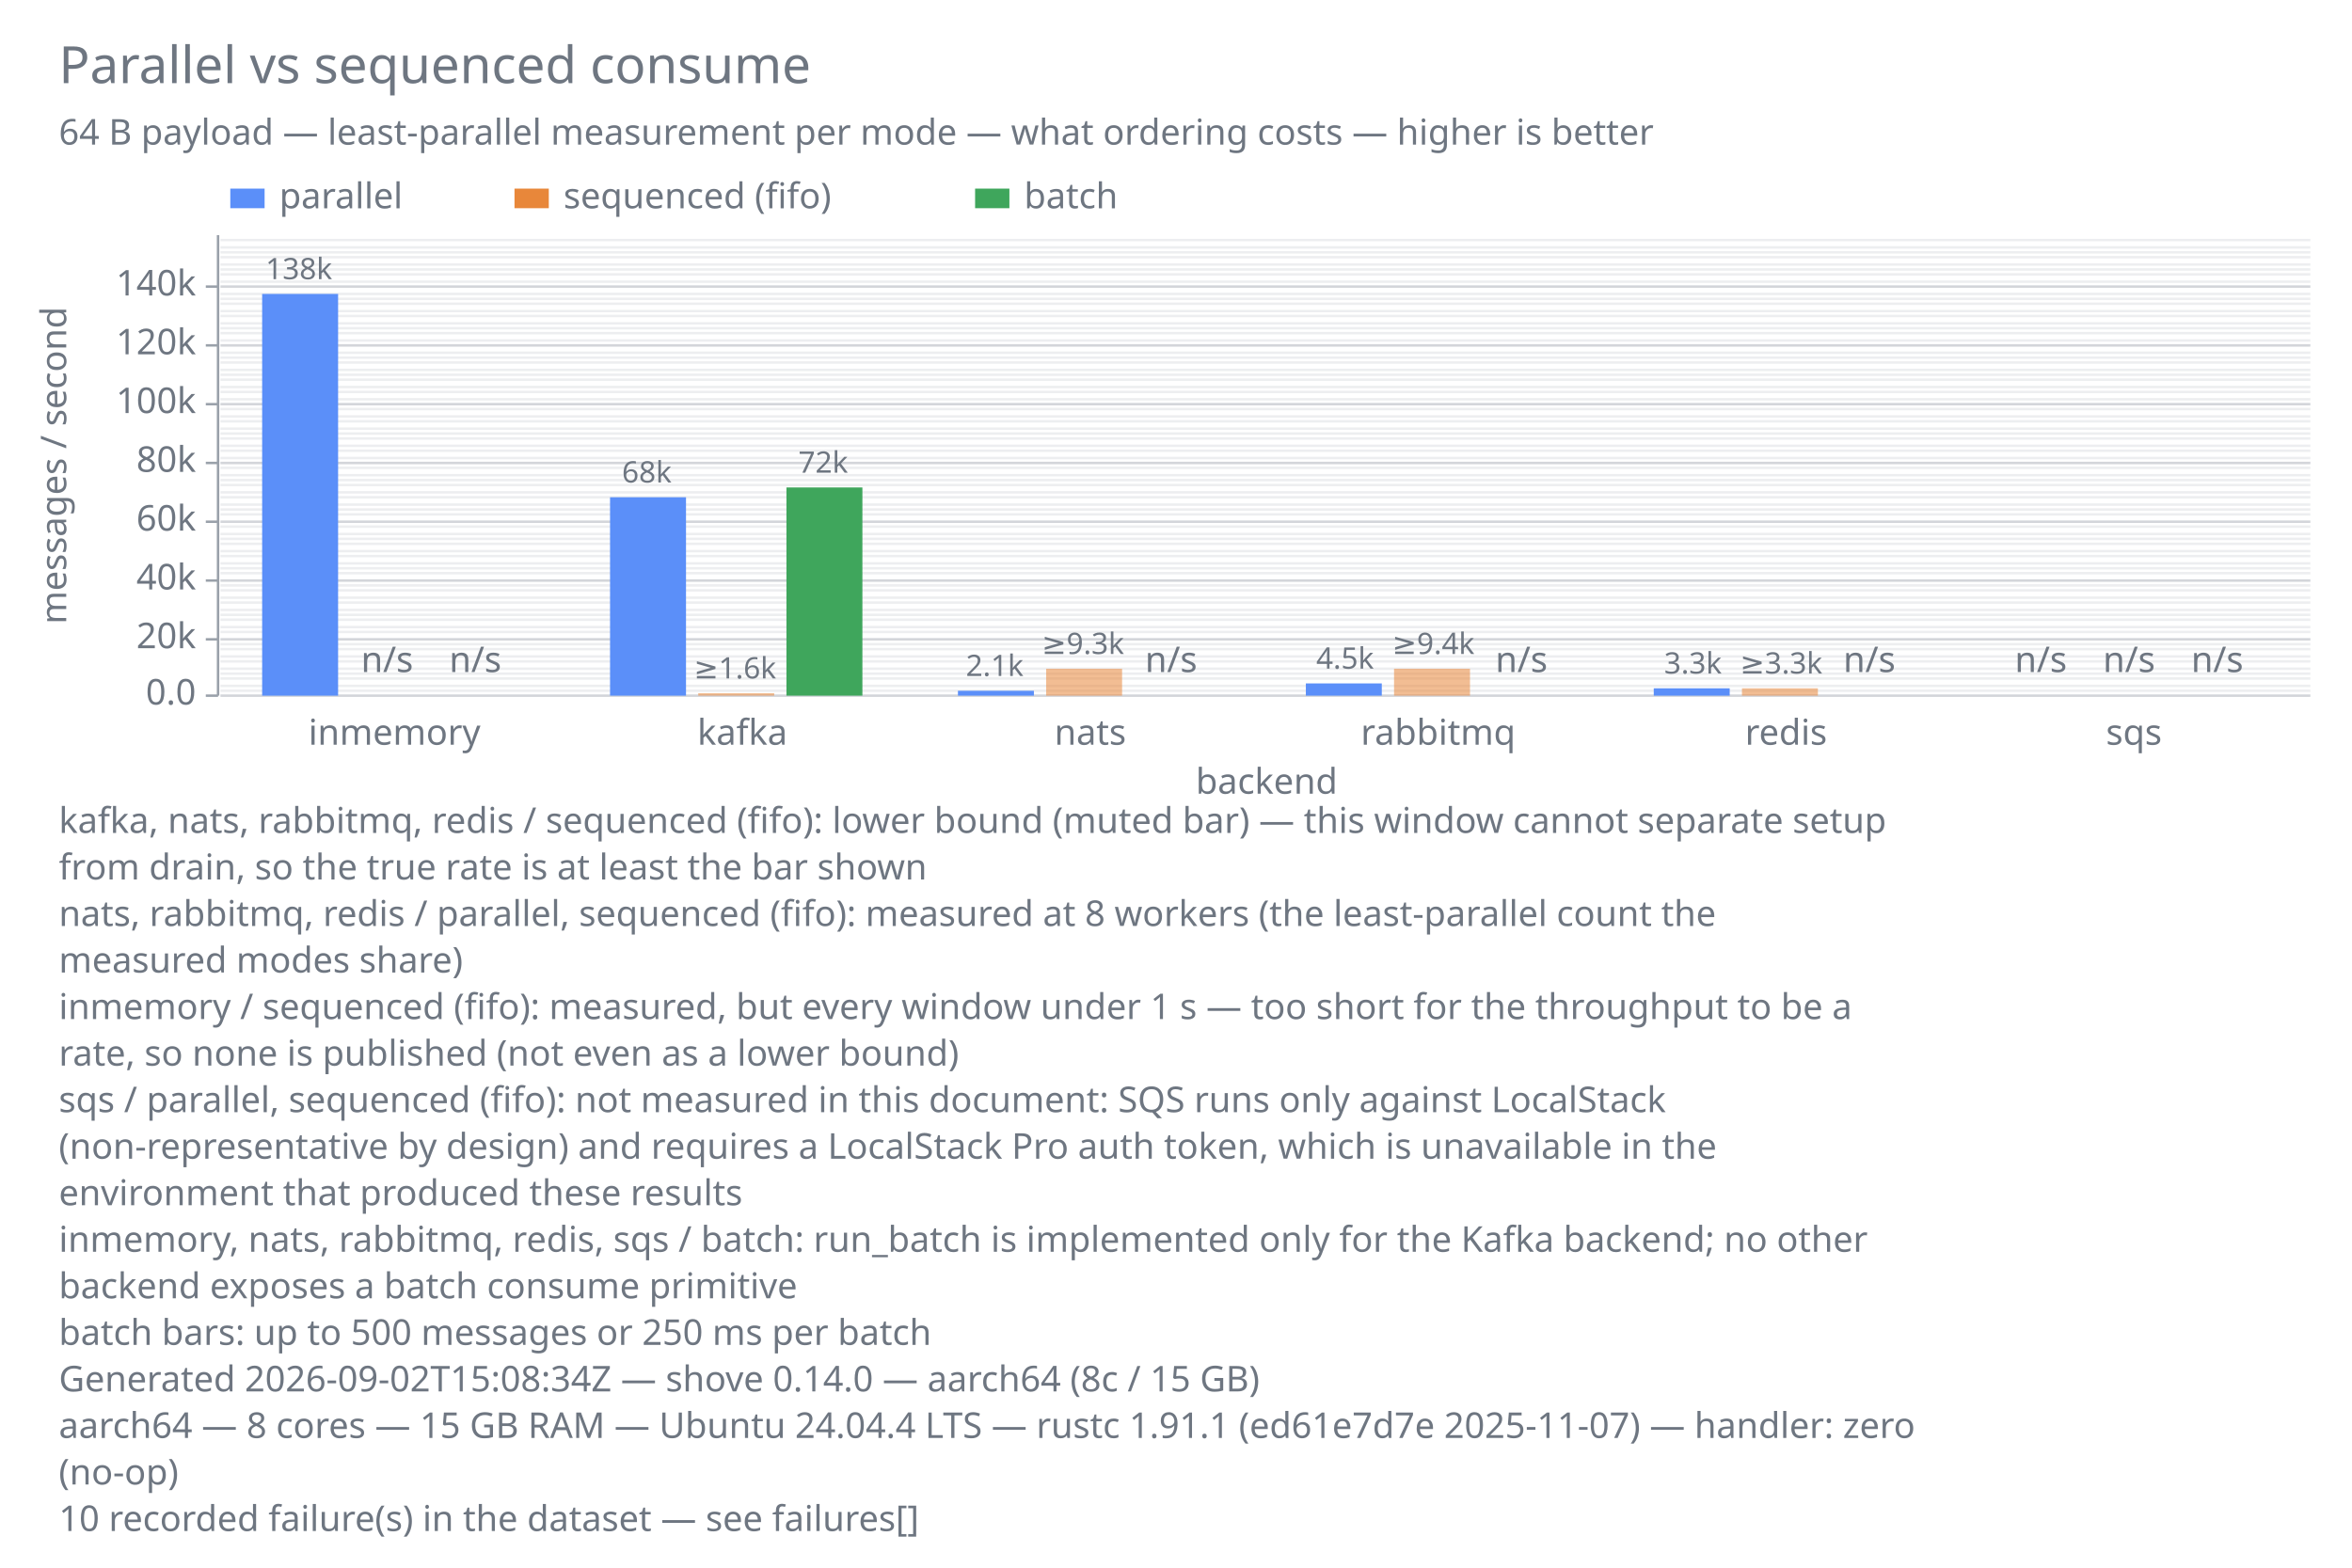
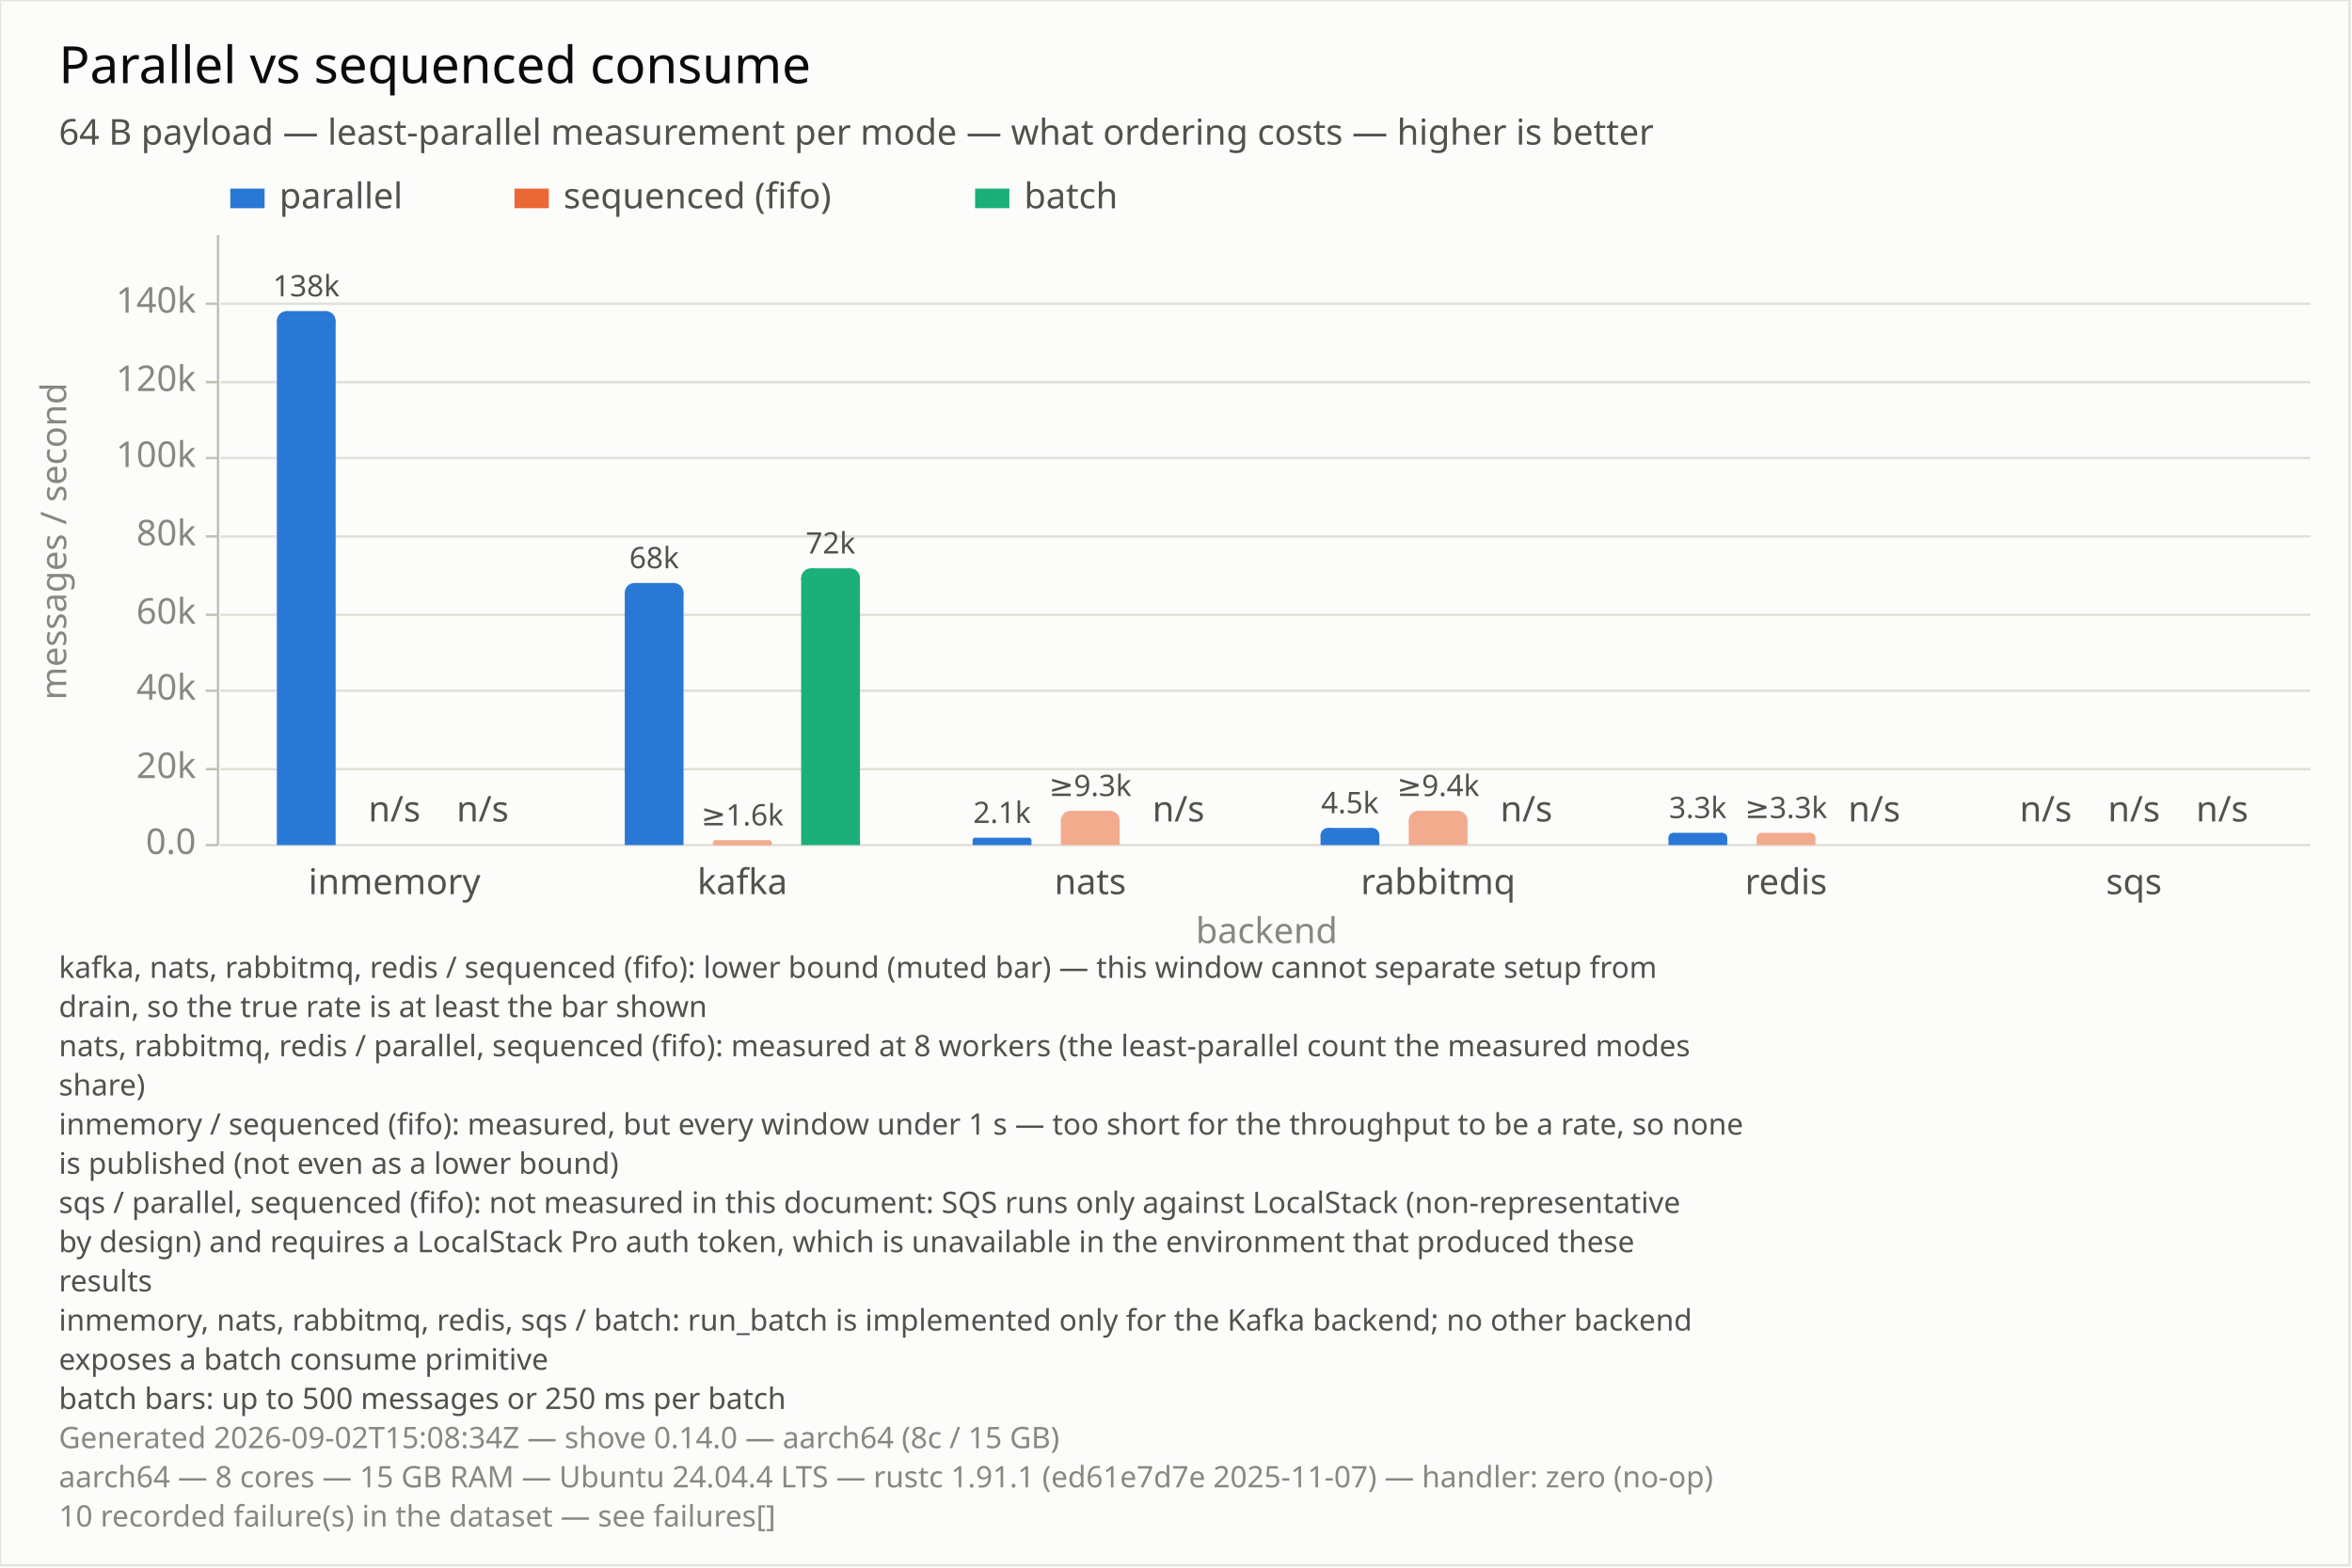
<svg xmlns="http://www.w3.org/2000/svg" width="960" height="640" viewBox="0 0 960 640">
-   <text x="24" y="18" dy="0.76em" text-anchor="start" font-family="sans-serif" font-size="20.968" opacity="1" fill="#6E7681">
+   <rect x="0" y="0" width="960" height="640" opacity="1" fill="#FCFCFB" stroke="none" />
+   <rect x="0" y="0" width="959" height="639" opacity="0.1" fill="none" stroke="#0B0B0B" />
+   <text x="24" y="18" dy="0.76em" text-anchor="start" font-family="sans-serif" font-size="20.968" opacity="1" fill="#0B0B0B">
Parallel vs sequenced consume
</text>
-   <text x="24" y="48" dy="0.76em" text-anchor="start" font-family="sans-serif" font-size="14.516" opacity="1" fill="#6E7681">
+   <text x="24" y="48" dy="0.76em" text-anchor="start" font-family="sans-serif" font-size="14.516" opacity="1" fill="#52514E">
64 B payload — least-parallel measurement per mode — what ordering costs — higher is better
</text>
-   <text x="24" y="329" dy="0.76em" text-anchor="start" font-family="sans-serif" font-size="14.516" opacity="1" fill="#6E7681">
- kafka, nats, rabbitmq, redis / sequenced (fifo): lower bound (muted bar) — this window cannot separate setup
- </text>
-   <text x="24" y="348" dy="0.76em" text-anchor="start" font-family="sans-serif" font-size="14.516" opacity="1" fill="#6E7681">
- from drain, so the true rate is at least the bar shown
- </text>
-   <text x="24" y="367" dy="0.76em" text-anchor="start" font-family="sans-serif" font-size="14.516" opacity="1" fill="#6E7681">
- nats, rabbitmq, redis / parallel, sequenced (fifo): measured at 8 workers (the least-parallel count the
- </text>
-   <text x="24" y="386" dy="0.76em" text-anchor="start" font-family="sans-serif" font-size="14.516" opacity="1" fill="#6E7681">
- measured modes share)
- </text>
-   <text x="24" y="405" dy="0.76em" text-anchor="start" font-family="sans-serif" font-size="14.516" opacity="1" fill="#6E7681">
- inmemory / sequenced (fifo): measured, but every window under 1 s — too short for the throughput to be a
- </text>
-   <text x="24" y="424" dy="0.76em" text-anchor="start" font-family="sans-serif" font-size="14.516" opacity="1" fill="#6E7681">
- rate, so none is published (not even as a lower bound)
- </text>
-   <text x="24" y="443" dy="0.76em" text-anchor="start" font-family="sans-serif" font-size="14.516" opacity="1" fill="#6E7681">
- sqs / parallel, sequenced (fifo): not measured in this document: SQS runs only against LocalStack
- </text>
-   <text x="24" y="462" dy="0.76em" text-anchor="start" font-family="sans-serif" font-size="14.516" opacity="1" fill="#6E7681">
- (non-representative by design) and requires a LocalStack Pro auth token, which is unavailable in the
- </text>
-   <text x="24" y="481" dy="0.76em" text-anchor="start" font-family="sans-serif" font-size="14.516" opacity="1" fill="#6E7681">
- environment that produced these results
- </text>
-   <text x="24" y="500" dy="0.76em" text-anchor="start" font-family="sans-serif" font-size="14.516" opacity="1" fill="#6E7681">
- inmemory, nats, rabbitmq, redis, sqs / batch: run_batch is implemented only for the Kafka backend; no other
- </text>
-   <text x="24" y="519" dy="0.76em" text-anchor="start" font-family="sans-serif" font-size="14.516" opacity="1" fill="#6E7681">
- backend exposes a batch consume primitive
- </text>
-   <text x="24" y="538" dy="0.76em" text-anchor="start" font-family="sans-serif" font-size="14.516" opacity="1" fill="#6E7681">
+   <text x="24" y="390" dy="0.76em" text-anchor="start" font-family="sans-serif" font-size="12.097" opacity="1" fill="#52514E">
+ kafka, nats, rabbitmq, redis / sequenced (fifo): lower bound (muted bar) — this window cannot separate setup from
+ </text>
+   <text x="24" y="406" dy="0.76em" text-anchor="start" font-family="sans-serif" font-size="12.097" opacity="1" fill="#52514E">
+ drain, so the true rate is at least the bar shown
+ </text>
+   <text x="24" y="422" dy="0.76em" text-anchor="start" font-family="sans-serif" font-size="12.097" opacity="1" fill="#52514E">
+ nats, rabbitmq, redis / parallel, sequenced (fifo): measured at 8 workers (the least-parallel count the measured modes
+ </text>
+   <text x="24" y="438" dy="0.76em" text-anchor="start" font-family="sans-serif" font-size="12.097" opacity="1" fill="#52514E">
+ share)
+ </text>
+   <text x="24" y="454" dy="0.76em" text-anchor="start" font-family="sans-serif" font-size="12.097" opacity="1" fill="#52514E">
+ inmemory / sequenced (fifo): measured, but every window under 1 s — too short for the throughput to be a rate, so none
+ </text>
+   <text x="24" y="470" dy="0.76em" text-anchor="start" font-family="sans-serif" font-size="12.097" opacity="1" fill="#52514E">
+ is published (not even as a lower bound)
+ </text>
+   <text x="24" y="486" dy="0.76em" text-anchor="start" font-family="sans-serif" font-size="12.097" opacity="1" fill="#52514E">
+ sqs / parallel, sequenced (fifo): not measured in this document: SQS runs only against LocalStack (non-representative
+ </text>
+   <text x="24" y="502" dy="0.76em" text-anchor="start" font-family="sans-serif" font-size="12.097" opacity="1" fill="#52514E">
+ by design) and requires a LocalStack Pro auth token, which is unavailable in the environment that produced these
+ </text>
+   <text x="24" y="518" dy="0.76em" text-anchor="start" font-family="sans-serif" font-size="12.097" opacity="1" fill="#52514E">
+ results
+ </text>
+   <text x="24" y="534" dy="0.76em" text-anchor="start" font-family="sans-serif" font-size="12.097" opacity="1" fill="#52514E">
+ inmemory, nats, rabbitmq, redis, sqs / batch: run_batch is implemented only for the Kafka backend; no other backend
+ </text>
+   <text x="24" y="550" dy="0.76em" text-anchor="start" font-family="sans-serif" font-size="12.097" opacity="1" fill="#52514E">
+ exposes a batch consume primitive
+ </text>
+   <text x="24" y="566" dy="0.76em" text-anchor="start" font-family="sans-serif" font-size="12.097" opacity="1" fill="#52514E">
batch bars: up to 500 messages or 250 ms per batch
</text>
-   <text x="24" y="557" dy="0.76em" text-anchor="start" font-family="sans-serif" font-size="14.516" opacity="1" fill="#6E7681">
+   <text x="24" y="582" dy="0.76em" text-anchor="start" font-family="sans-serif" font-size="12.097" opacity="1" fill="#898781">
Generated 2026-09-02T15:08:34Z — shove 0.14.0 — aarch64 (8c / 15 GB)
</text>
-   <text x="24" y="576" dy="0.76em" text-anchor="start" font-family="sans-serif" font-size="14.516" opacity="1" fill="#6E7681">
- aarch64 — 8 cores — 15 GB RAM — Ubuntu 24.04.4 LTS — rustc 1.91.1 (ed61e7d7e 2025-11-07) — handler: zero
- </text>
-   <text x="24" y="595" dy="0.76em" text-anchor="start" font-family="sans-serif" font-size="14.516" opacity="1" fill="#6E7681">
- (no-op)
- </text>
-   <text x="24" y="614" dy="0.76em" text-anchor="start" font-family="sans-serif" font-size="14.516" opacity="1" fill="#6E7681">
+   <text x="24" y="598" dy="0.76em" text-anchor="start" font-family="sans-serif" font-size="12.097" opacity="1" fill="#898781">
+ aarch64 — 8 cores — 15 GB RAM — Ubuntu 24.04.4 LTS — rustc 1.91.1 (ed61e7d7e 2025-11-07) — handler: zero (no-op)
+ </text>
+   <text x="24" y="614" dy="0.76em" text-anchor="start" font-family="sans-serif" font-size="12.097" opacity="1" fill="#898781">
10 recorded failure(s) in the dataset — see failures[]
</text>
-   <line opacity="0.18" stroke="#9AA1AA" stroke-width="1" x1="90" y1="284" x2="943" y2="284" />
-   <line opacity="0.18" stroke="#9AA1AA" stroke-width="1" x1="90" y1="282" x2="943" y2="282" />
-   <line opacity="0.18" stroke="#9AA1AA" stroke-width="1" x1="90" y1="280" x2="943" y2="280" />
-   <line opacity="0.18" stroke="#9AA1AA" stroke-width="1" x1="90" y1="277" x2="943" y2="277" />
-   <line opacity="0.18" stroke="#9AA1AA" stroke-width="1" x1="90" y1="275" x2="943" y2="275" />
-   <line opacity="0.18" stroke="#9AA1AA" stroke-width="1" x1="90" y1="273" x2="943" y2="273" />
-   <line opacity="0.18" stroke="#9AA1AA" stroke-width="1" x1="90" y1="270" x2="943" y2="270" />
-   <line opacity="0.18" stroke="#9AA1AA" stroke-width="1" x1="90" y1="268" x2="943" y2="268" />
-   <line opacity="0.18" stroke="#9AA1AA" stroke-width="1" x1="90" y1="265" x2="943" y2="265" />
-   <line opacity="0.18" stroke="#9AA1AA" stroke-width="1" x1="90" y1="263" x2="943" y2="263" />
-   <line opacity="0.18" stroke="#9AA1AA" stroke-width="1" x1="90" y1="261" x2="943" y2="261" />
-   <line opacity="0.18" stroke="#9AA1AA" stroke-width="1" x1="90" y1="258" x2="943" y2="258" />
-   <line opacity="0.18" stroke="#9AA1AA" stroke-width="1" x1="90" y1="256" x2="943" y2="256" />
-   <line opacity="0.18" stroke="#9AA1AA" stroke-width="1" x1="90" y1="253" x2="943" y2="253" />
-   <line opacity="0.18" stroke="#9AA1AA" stroke-width="1" x1="90" y1="251" x2="943" y2="251" />
-   <line opacity="0.18" stroke="#9AA1AA" stroke-width="1" x1="90" y1="249" x2="943" y2="249" />
-   <line opacity="0.18" stroke="#9AA1AA" stroke-width="1" x1="90" y1="246" x2="943" y2="246" />
-   <line opacity="0.18" stroke="#9AA1AA" stroke-width="1" x1="90" y1="244" x2="943" y2="244" />
-   <line opacity="0.18" stroke="#9AA1AA" stroke-width="1" x1="90" y1="241" x2="943" y2="241" />
-   <line opacity="0.18" stroke="#9AA1AA" stroke-width="1" x1="90" y1="239" x2="943" y2="239" />
-   <line opacity="0.18" stroke="#9AA1AA" stroke-width="1" x1="90" y1="237" x2="943" y2="237" />
-   <line opacity="0.18" stroke="#9AA1AA" stroke-width="1" x1="90" y1="234" x2="943" y2="234" />
-   <line opacity="0.18" stroke="#9AA1AA" stroke-width="1" x1="90" y1="232" x2="943" y2="232" />
-   <line opacity="0.18" stroke="#9AA1AA" stroke-width="1" x1="90" y1="230" x2="943" y2="230" />
-   <line opacity="0.18" stroke="#9AA1AA" stroke-width="1" x1="90" y1="227" x2="943" y2="227" />
-   <line opacity="0.18" stroke="#9AA1AA" stroke-width="1" x1="90" y1="225" x2="943" y2="225" />
-   <line opacity="0.18" stroke="#9AA1AA" stroke-width="1" x1="90" y1="222" x2="943" y2="222" />
-   <line opacity="0.18" stroke="#9AA1AA" stroke-width="1" x1="90" y1="220" x2="943" y2="220" />
-   <line opacity="0.18" stroke="#9AA1AA" stroke-width="1" x1="90" y1="218" x2="943" y2="218" />
-   <line opacity="0.18" stroke="#9AA1AA" stroke-width="1" x1="90" y1="215" x2="943" y2="215" />
-   <line opacity="0.18" stroke="#9AA1AA" stroke-width="1" x1="90" y1="213" x2="943" y2="213" />
-   <line opacity="0.18" stroke="#9AA1AA" stroke-width="1" x1="90" y1="210" x2="943" y2="210" />
-   <line opacity="0.18" stroke="#9AA1AA" stroke-width="1" x1="90" y1="208" x2="943" y2="208" />
-   <line opacity="0.18" stroke="#9AA1AA" stroke-width="1" x1="90" y1="206" x2="943" y2="206" />
-   <line opacity="0.18" stroke="#9AA1AA" stroke-width="1" x1="90" y1="203" x2="943" y2="203" />
-   <line opacity="0.18" stroke="#9AA1AA" stroke-width="1" x1="90" y1="201" x2="943" y2="201" />
-   <line opacity="0.18" stroke="#9AA1AA" stroke-width="1" x1="90" y1="198" x2="943" y2="198" />
-   <line opacity="0.18" stroke="#9AA1AA" stroke-width="1" x1="90" y1="196" x2="943" y2="196" />
-   <line opacity="0.18" stroke="#9AA1AA" stroke-width="1" x1="90" y1="194" x2="943" y2="194" />
-   <line opacity="0.18" stroke="#9AA1AA" stroke-width="1" x1="90" y1="191" x2="943" y2="191" />
-   <line opacity="0.18" stroke="#9AA1AA" stroke-width="1" x1="90" y1="189" x2="943" y2="189" />
-   <line opacity="0.18" stroke="#9AA1AA" stroke-width="1" x1="90" y1="187" x2="943" y2="187" />
-   <line opacity="0.18" stroke="#9AA1AA" stroke-width="1" x1="90" y1="184" x2="943" y2="184" />
-   <line opacity="0.18" stroke="#9AA1AA" stroke-width="1" x1="90" y1="182" x2="943" y2="182" />
-   <line opacity="0.18" stroke="#9AA1AA" stroke-width="1" x1="90" y1="179" x2="943" y2="179" />
-   <line opacity="0.18" stroke="#9AA1AA" stroke-width="1" x1="90" y1="177" x2="943" y2="177" />
-   <line opacity="0.18" stroke="#9AA1AA" stroke-width="1" x1="90" y1="175" x2="943" y2="175" />
-   <line opacity="0.18" stroke="#9AA1AA" stroke-width="1" x1="90" y1="172" x2="943" y2="172" />
-   <line opacity="0.18" stroke="#9AA1AA" stroke-width="1" x1="90" y1="170" x2="943" y2="170" />
-   <line opacity="0.18" stroke="#9AA1AA" stroke-width="1" x1="90" y1="167" x2="943" y2="167" />
-   <line opacity="0.18" stroke="#9AA1AA" stroke-width="1" x1="90" y1="165" x2="943" y2="165" />
-   <line opacity="0.18" stroke="#9AA1AA" stroke-width="1" x1="90" y1="163" x2="943" y2="163" />
-   <line opacity="0.18" stroke="#9AA1AA" stroke-width="1" x1="90" y1="160" x2="943" y2="160" />
-   <line opacity="0.18" stroke="#9AA1AA" stroke-width="1" x1="90" y1="158" x2="943" y2="158" />
-   <line opacity="0.18" stroke="#9AA1AA" stroke-width="1" x1="90" y1="155" x2="943" y2="155" />
-   <line opacity="0.18" stroke="#9AA1AA" stroke-width="1" x1="90" y1="153" x2="943" y2="153" />
-   <line opacity="0.18" stroke="#9AA1AA" stroke-width="1" x1="90" y1="151" x2="943" y2="151" />
-   <line opacity="0.18" stroke="#9AA1AA" stroke-width="1" x1="90" y1="148" x2="943" y2="148" />
-   <line opacity="0.18" stroke="#9AA1AA" stroke-width="1" x1="90" y1="146" x2="943" y2="146" />
-   <line opacity="0.18" stroke="#9AA1AA" stroke-width="1" x1="90" y1="144" x2="943" y2="144" />
-   <line opacity="0.18" stroke="#9AA1AA" stroke-width="1" x1="90" y1="141" x2="943" y2="141" />
-   <line opacity="0.18" stroke="#9AA1AA" stroke-width="1" x1="90" y1="139" x2="943" y2="139" />
-   <line opacity="0.18" stroke="#9AA1AA" stroke-width="1" x1="90" y1="136" x2="943" y2="136" />
-   <line opacity="0.18" stroke="#9AA1AA" stroke-width="1" x1="90" y1="134" x2="943" y2="134" />
-   <line opacity="0.18" stroke="#9AA1AA" stroke-width="1" x1="90" y1="132" x2="943" y2="132" />
-   <line opacity="0.18" stroke="#9AA1AA" stroke-width="1" x1="90" y1="129" x2="943" y2="129" />
-   <line opacity="0.18" stroke="#9AA1AA" stroke-width="1" x1="90" y1="127" x2="943" y2="127" />
-   <line opacity="0.18" stroke="#9AA1AA" stroke-width="1" x1="90" y1="124" x2="943" y2="124" />
-   <line opacity="0.18" stroke="#9AA1AA" stroke-width="1" x1="90" y1="122" x2="943" y2="122" />
-   <line opacity="0.18" stroke="#9AA1AA" stroke-width="1" x1="90" y1="120" x2="943" y2="120" />
-   <line opacity="0.18" stroke="#9AA1AA" stroke-width="1" x1="90" y1="117" x2="943" y2="117" />
-   <line opacity="0.18" stroke="#9AA1AA" stroke-width="1" x1="90" y1="115" x2="943" y2="115" />
-   <line opacity="0.18" stroke="#9AA1AA" stroke-width="1" x1="90" y1="112" x2="943" y2="112" />
-   <line opacity="0.18" stroke="#9AA1AA" stroke-width="1" x1="90" y1="110" x2="943" y2="110" />
-   <line opacity="0.18" stroke="#9AA1AA" stroke-width="1" x1="90" y1="108" x2="943" y2="108" />
-   <line opacity="0.18" stroke="#9AA1AA" stroke-width="1" x1="90" y1="105" x2="943" y2="105" />
-   <line opacity="0.18" stroke="#9AA1AA" stroke-width="1" x1="90" y1="103" x2="943" y2="103" />
-   <line opacity="0.18" stroke="#9AA1AA" stroke-width="1" x1="90" y1="101" x2="943" y2="101" />
-   <line opacity="0.18" stroke="#9AA1AA" stroke-width="1" x1="90" y1="98" x2="943" y2="98" />
-   <text x="16" y="190" dy="0.76em" text-anchor="middle" font-family="sans-serif" font-size="14.516" opacity="1" fill="#6E7681" transform="rotate(270, 16, 190)">
+   <text x="16" y="221" dy="0.76em" text-anchor="middle" font-family="sans-serif" font-size="14.516" opacity="1" fill="#898781" transform="rotate(270, 16, 221)">
messages / second
</text>
-   <line opacity="0.32" stroke="#9AA1AA" stroke-width="1" x1="90" y1="284" x2="943" y2="284" />
-   <line opacity="0.32" stroke="#9AA1AA" stroke-width="1" x1="90" y1="261" x2="943" y2="261" />
-   <line opacity="0.32" stroke="#9AA1AA" stroke-width="1" x1="90" y1="237" x2="943" y2="237" />
-   <line opacity="0.32" stroke="#9AA1AA" stroke-width="1" x1="90" y1="213" x2="943" y2="213" />
-   <line opacity="0.32" stroke="#9AA1AA" stroke-width="1" x1="90" y1="189" x2="943" y2="189" />
-   <line opacity="0.32" stroke="#9AA1AA" stroke-width="1" x1="90" y1="165" x2="943" y2="165" />
-   <line opacity="0.32" stroke="#9AA1AA" stroke-width="1" x1="90" y1="141" x2="943" y2="141" />
-   <line opacity="0.32" stroke="#9AA1AA" stroke-width="1" x1="90" y1="117" x2="943" y2="117" />
-   <polyline fill="none" opacity="1" stroke="#9AA1AA" stroke-width="1" points="89,96 89,284 " />
-   <text x="80" y="284" dy="0.5ex" text-anchor="end" font-family="sans-serif" font-size="14.516" opacity="1" fill="#6E7681">
+   <line opacity="1" stroke="#E1E0D9" stroke-width="1" x1="90" y1="345" x2="943" y2="345" />
+   <line opacity="1" stroke="#E1E0D9" stroke-width="1" x1="90" y1="314" x2="943" y2="314" />
+   <line opacity="1" stroke="#E1E0D9" stroke-width="1" x1="90" y1="282" x2="943" y2="282" />
+   <line opacity="1" stroke="#E1E0D9" stroke-width="1" x1="90" y1="251" x2="943" y2="251" />
+   <line opacity="1" stroke="#E1E0D9" stroke-width="1" x1="90" y1="219" x2="943" y2="219" />
+   <line opacity="1" stroke="#E1E0D9" stroke-width="1" x1="90" y1="187" x2="943" y2="187" />
+   <line opacity="1" stroke="#E1E0D9" stroke-width="1" x1="90" y1="156" x2="943" y2="156" />
+   <line opacity="1" stroke="#E1E0D9" stroke-width="1" x1="90" y1="124" x2="943" y2="124" />
+   <polyline fill="none" opacity="1" stroke="#C3C2B7" stroke-width="1" points="89,96 89,345 " />
+   <text x="80" y="345" dy="0.5ex" text-anchor="end" font-family="sans-serif" font-size="14.516" opacity="1" fill="#898781">
0.0
</text>
-   <polyline fill="none" opacity="1" stroke="#9AA1AA" stroke-width="1" points="84,284 89,284 " />
-   <text x="80" y="261" dy="0.5ex" text-anchor="end" font-family="sans-serif" font-size="14.516" opacity="1" fill="#6E7681">
+   <polyline fill="none" opacity="1" stroke="#C3C2B7" stroke-width="1" points="84,345 89,345 " />
+   <text x="80" y="314" dy="0.5ex" text-anchor="end" font-family="sans-serif" font-size="14.516" opacity="1" fill="#898781">
20k
</text>
-   <polyline fill="none" opacity="1" stroke="#9AA1AA" stroke-width="1" points="84,261 89,261 " />
-   <text x="80" y="237" dy="0.5ex" text-anchor="end" font-family="sans-serif" font-size="14.516" opacity="1" fill="#6E7681">
+   <polyline fill="none" opacity="1" stroke="#C3C2B7" stroke-width="1" points="84,314 89,314 " />
+   <text x="80" y="282" dy="0.5ex" text-anchor="end" font-family="sans-serif" font-size="14.516" opacity="1" fill="#898781">
40k
</text>
-   <polyline fill="none" opacity="1" stroke="#9AA1AA" stroke-width="1" points="84,237 89,237 " />
-   <text x="80" y="213" dy="0.5ex" text-anchor="end" font-family="sans-serif" font-size="14.516" opacity="1" fill="#6E7681">
+   <polyline fill="none" opacity="1" stroke="#C3C2B7" stroke-width="1" points="84,282 89,282 " />
+   <text x="80" y="251" dy="0.5ex" text-anchor="end" font-family="sans-serif" font-size="14.516" opacity="1" fill="#898781">
60k
</text>
-   <polyline fill="none" opacity="1" stroke="#9AA1AA" stroke-width="1" points="84,213 89,213 " />
-   <text x="80" y="189" dy="0.5ex" text-anchor="end" font-family="sans-serif" font-size="14.516" opacity="1" fill="#6E7681">
+   <polyline fill="none" opacity="1" stroke="#C3C2B7" stroke-width="1" points="84,251 89,251 " />
+   <text x="80" y="219" dy="0.5ex" text-anchor="end" font-family="sans-serif" font-size="14.516" opacity="1" fill="#898781">
80k
</text>
-   <polyline fill="none" opacity="1" stroke="#9AA1AA" stroke-width="1" points="84,189 89,189 " />
-   <text x="80" y="165" dy="0.5ex" text-anchor="end" font-family="sans-serif" font-size="14.516" opacity="1" fill="#6E7681">
+   <polyline fill="none" opacity="1" stroke="#C3C2B7" stroke-width="1" points="84,219 89,219 " />
+   <text x="80" y="187" dy="0.5ex" text-anchor="end" font-family="sans-serif" font-size="14.516" opacity="1" fill="#898781">
100k
</text>
-   <polyline fill="none" opacity="1" stroke="#9AA1AA" stroke-width="1" points="84,165 89,165 " />
-   <text x="80" y="141" dy="0.5ex" text-anchor="end" font-family="sans-serif" font-size="14.516" opacity="1" fill="#6E7681">
+   <polyline fill="none" opacity="1" stroke="#C3C2B7" stroke-width="1" points="84,187 89,187 " />
+   <text x="80" y="156" dy="0.5ex" text-anchor="end" font-family="sans-serif" font-size="14.516" opacity="1" fill="#898781">
120k
</text>
-   <polyline fill="none" opacity="1" stroke="#9AA1AA" stroke-width="1" points="84,141 89,141 " />
-   <text x="80" y="117" dy="0.5ex" text-anchor="end" font-family="sans-serif" font-size="14.516" opacity="1" fill="#6E7681">
+   <polyline fill="none" opacity="1" stroke="#C3C2B7" stroke-width="1" points="84,156 89,156 " />
+   <text x="80" y="124" dy="0.5ex" text-anchor="end" font-family="sans-serif" font-size="14.516" opacity="1" fill="#898781">
140k
</text>
-   <polyline fill="none" opacity="1" stroke="#9AA1AA" stroke-width="1" points="84,117 89,117 " />
-   <rect x="107" y="120" width="31" height="164" opacity="1" fill="#5B8FF9" stroke="none" />
-   <text x="122" y="117" dy="-0.5ex" text-anchor="middle" font-family="sans-serif" font-size="12.097" opacity="1" fill="#6E7681">
+   <polyline fill="none" opacity="1" stroke="#C3C2B7" stroke-width="1" points="84,124 89,124 " />
+   <rect x="113" y="131" width="24" height="214" opacity="1" fill="#2A78D6" stroke="none" />
+   <rect x="117" y="127" width="16" height="5" opacity="1" fill="#2A78D6" stroke="none" />
+   <circle cx="117" cy="131" r="4" opacity="1" fill="#2A78D6" stroke="none" stroke-width="0" />
+   <circle cx="133" cy="131" r="4" opacity="1" fill="#2A78D6" stroke="none" stroke-width="0" />
+   <text x="125" y="124" dy="-0.5ex" text-anchor="middle" font-family="sans-serif" font-size="12.097" opacity="1" fill="#52514E">
138k
</text>
-   <text x="158" y="278" dy="-0.5ex" text-anchor="middle" font-family="sans-serif" font-size="14.516" opacity="1" fill="#6E7681">
- n/s
- </text>
-   <text x="194" y="278" dy="-0.5ex" text-anchor="middle" font-family="sans-serif" font-size="14.516" opacity="1" fill="#6E7681">
- n/s
- </text>
-   <rect x="249" y="203" width="31" height="81" opacity="1" fill="#5B8FF9" stroke="none" />
-   <text x="264" y="200" dy="-0.5ex" text-anchor="middle" font-family="sans-serif" font-size="12.097" opacity="1" fill="#6E7681">
+   <text x="161" y="339" dy="-0.5ex" text-anchor="middle" font-family="sans-serif" font-size="14.516" opacity="1" fill="#52514E">
+ n/s
+ </text>
+   <text x="197" y="339" dy="-0.5ex" text-anchor="middle" font-family="sans-serif" font-size="14.516" opacity="1" fill="#52514E">
+ n/s
+ </text>
+   <rect x="255" y="242" width="24" height="103" opacity="1" fill="#2A78D6" stroke="none" />
+   <rect x="259" y="238" width="16" height="5" opacity="1" fill="#2A78D6" stroke="none" />
+   <circle cx="259" cy="242" r="4" opacity="1" fill="#2A78D6" stroke="none" stroke-width="0" />
+   <circle cx="275" cy="242" r="4" opacity="1" fill="#2A78D6" stroke="none" stroke-width="0" />
+   <text x="267" y="235" dy="-0.5ex" text-anchor="middle" font-family="sans-serif" font-size="12.097" opacity="1" fill="#52514E">
68k
</text>
-   <rect x="285" y="283" width="31" height="1" opacity="0.55" fill="#E8873A" stroke="none" />
-   <text x="300" y="280" dy="-0.5ex" text-anchor="middle" font-family="sans-serif" font-size="12.097" opacity="1" fill="#6E7681">
+   <rect x="291" y="344" width="24" height="1" opacity="1" fill="#F3AB8E" stroke="none" />
+   <rect x="292" y="343" width="22" height="2" opacity="1" fill="#F3AB8E" stroke="none" />
+   <circle cx="292" cy="344" r="1" opacity="1" fill="#F3AB8E" stroke="none" stroke-width="0" />
+   <circle cx="314" cy="344" r="1" opacity="1" fill="#F3AB8E" stroke="none" stroke-width="0" />
+   <text x="303" y="340" dy="-0.5ex" text-anchor="middle" font-family="sans-serif" font-size="12.097" opacity="1" fill="#52514E">
≥1.6k
</text>
-   <rect x="321" y="199" width="31" height="85" opacity="1" fill="#3FA65C" stroke="none" />
-   <text x="336" y="196" dy="-0.5ex" text-anchor="middle" font-family="sans-serif" font-size="12.097" opacity="1" fill="#6E7681">
+   <rect x="327" y="236" width="24" height="109" opacity="1" fill="#1BAF7A" stroke="none" />
+   <rect x="331" y="232" width="16" height="5" opacity="1" fill="#1BAF7A" stroke="none" />
+   <circle cx="331" cy="236" r="4" opacity="1" fill="#1BAF7A" stroke="none" stroke-width="0" />
+   <circle cx="347" cy="236" r="4" opacity="1" fill="#1BAF7A" stroke="none" stroke-width="0" />
+   <text x="339" y="229" dy="-0.5ex" text-anchor="middle" font-family="sans-serif" font-size="12.097" opacity="1" fill="#52514E">
72k
</text>
-   <rect x="391" y="282" width="31" height="2" opacity="1" fill="#5B8FF9" stroke="none" />
-   <text x="406" y="279" dy="-0.5ex" text-anchor="middle" font-family="sans-serif" font-size="12.097" opacity="1" fill="#6E7681">
+   <rect x="397" y="343" width="24" height="2" opacity="1" fill="#2A78D6" stroke="none" />
+   <rect x="398" y="342" width="22" height="2" opacity="1" fill="#2A78D6" stroke="none" />
+   <circle cx="398" cy="343" r="1" opacity="1" fill="#2A78D6" stroke="none" stroke-width="0" />
+   <circle cx="420" cy="343" r="1" opacity="1" fill="#2A78D6" stroke="none" stroke-width="0" />
+   <text x="409" y="339" dy="-0.5ex" text-anchor="middle" font-family="sans-serif" font-size="12.097" opacity="1" fill="#52514E">
2.1k
</text>
-   <rect x="427" y="273" width="31" height="11" opacity="0.55" fill="#E8873A" stroke="none" />
-   <text x="442" y="270" dy="-0.5ex" text-anchor="middle" font-family="sans-serif" font-size="12.097" opacity="1" fill="#6E7681">
+   <rect x="433" y="335" width="24" height="10" opacity="1" fill="#F3AB8E" stroke="none" />
+   <rect x="437" y="331" width="16" height="5" opacity="1" fill="#F3AB8E" stroke="none" />
+   <circle cx="437" cy="335" r="4" opacity="1" fill="#F3AB8E" stroke="none" stroke-width="0" />
+   <circle cx="453" cy="335" r="4" opacity="1" fill="#F3AB8E" stroke="none" stroke-width="0" />
+   <text x="445" y="328" dy="-0.5ex" text-anchor="middle" font-family="sans-serif" font-size="12.097" opacity="1" fill="#52514E">
≥9.3k
</text>
-   <text x="478" y="278" dy="-0.5ex" text-anchor="middle" font-family="sans-serif" font-size="14.516" opacity="1" fill="#6E7681">
- n/s
- </text>
-   <rect x="533" y="279" width="31" height="5" opacity="1" fill="#5B8FF9" stroke="none" />
-   <text x="549" y="276" dy="-0.5ex" text-anchor="middle" font-family="sans-serif" font-size="12.097" opacity="1" fill="#6E7681">
+   <text x="481" y="339" dy="-0.5ex" text-anchor="middle" font-family="sans-serif" font-size="14.516" opacity="1" fill="#52514E">
+ n/s
+ </text>
+   <rect x="539" y="341" width="24" height="4" opacity="1" fill="#2A78D6" stroke="none" />
+   <rect x="542" y="338" width="18" height="4" opacity="1" fill="#2A78D6" stroke="none" />
+   <circle cx="542" cy="341" r="3" opacity="1" fill="#2A78D6" stroke="none" stroke-width="0" />
+   <circle cx="560" cy="341" r="3" opacity="1" fill="#2A78D6" stroke="none" stroke-width="0" />
+   <text x="551" y="335" dy="-0.5ex" text-anchor="middle" font-family="sans-serif" font-size="12.097" opacity="1" fill="#52514E">
4.5k
</text>
-   <rect x="569" y="273" width="31" height="11" opacity="0.55" fill="#E8873A" stroke="none" />
-   <text x="585" y="270" dy="-0.5ex" text-anchor="middle" font-family="sans-serif" font-size="12.097" opacity="1" fill="#6E7681">
+   <rect x="575" y="335" width="24" height="10" opacity="1" fill="#F3AB8E" stroke="none" />
+   <rect x="579" y="331" width="16" height="5" opacity="1" fill="#F3AB8E" stroke="none" />
+   <circle cx="579" cy="335" r="4" opacity="1" fill="#F3AB8E" stroke="none" stroke-width="0" />
+   <circle cx="595" cy="335" r="4" opacity="1" fill="#F3AB8E" stroke="none" stroke-width="0" />
+   <text x="587" y="328" dy="-0.5ex" text-anchor="middle" font-family="sans-serif" font-size="12.097" opacity="1" fill="#52514E">
≥9.4k
</text>
-   <text x="621" y="278" dy="-0.5ex" text-anchor="middle" font-family="sans-serif" font-size="14.516" opacity="1" fill="#6E7681">
- n/s
- </text>
-   <rect x="675" y="281" width="31" height="3" opacity="1" fill="#5B8FF9" stroke="none" />
-   <text x="691" y="278" dy="-0.5ex" text-anchor="middle" font-family="sans-serif" font-size="12.097" opacity="1" fill="#6E7681">
+   <text x="623" y="339" dy="-0.5ex" text-anchor="middle" font-family="sans-serif" font-size="14.516" opacity="1" fill="#52514E">
+ n/s
+ </text>
+   <rect x="681" y="342" width="24" height="3" opacity="1" fill="#2A78D6" stroke="none" />
+   <rect x="683" y="340" width="20" height="3" opacity="1" fill="#2A78D6" stroke="none" />
+   <circle cx="683" cy="342" r="2" opacity="1" fill="#2A78D6" stroke="none" stroke-width="0" />
+   <circle cx="703" cy="342" r="2" opacity="1" fill="#2A78D6" stroke="none" stroke-width="0" />
+   <text x="693" y="337" dy="-0.5ex" text-anchor="middle" font-family="sans-serif" font-size="12.097" opacity="1" fill="#52514E">
3.3k
</text>
-   <rect x="711" y="281" width="31" height="3" opacity="0.55" fill="#E8873A" stroke="none" />
-   <text x="727" y="278" dy="-0.5ex" text-anchor="middle" font-family="sans-serif" font-size="12.097" opacity="1" fill="#6E7681">
+   <rect x="717" y="342" width="24" height="3" opacity="1" fill="#F3AB8E" stroke="none" />
+   <rect x="719" y="340" width="20" height="3" opacity="1" fill="#F3AB8E" stroke="none" />
+   <circle cx="719" cy="342" r="2" opacity="1" fill="#F3AB8E" stroke="none" stroke-width="0" />
+   <circle cx="739" cy="342" r="2" opacity="1" fill="#F3AB8E" stroke="none" stroke-width="0" />
+   <text x="729" y="337" dy="-0.5ex" text-anchor="middle" font-family="sans-serif" font-size="12.097" opacity="1" fill="#52514E">
≥3.3k
</text>
-   <text x="763" y="278" dy="-0.5ex" text-anchor="middle" font-family="sans-serif" font-size="14.516" opacity="1" fill="#6E7681">
- n/s
- </text>
-   <text x="833" y="278" dy="-0.5ex" text-anchor="middle" font-family="sans-serif" font-size="14.516" opacity="1" fill="#6E7681">
- n/s
- </text>
-   <text x="869" y="278" dy="-0.5ex" text-anchor="middle" font-family="sans-serif" font-size="14.516" opacity="1" fill="#6E7681">
- n/s
- </text>
-   <text x="905" y="278" dy="-0.5ex" text-anchor="middle" font-family="sans-serif" font-size="14.516" opacity="1" fill="#6E7681">
- n/s
- </text>
-   <text x="161" y="293" dy="0.76em" text-anchor="middle" font-family="sans-serif" font-size="14.516" opacity="1" fill="#6E7681">
+   <text x="765" y="339" dy="-0.5ex" text-anchor="middle" font-family="sans-serif" font-size="14.516" opacity="1" fill="#52514E">
+ n/s
+ </text>
+   <text x="835" y="339" dy="-0.5ex" text-anchor="middle" font-family="sans-serif" font-size="14.516" opacity="1" fill="#52514E">
+ n/s
+ </text>
+   <text x="871" y="339" dy="-0.5ex" text-anchor="middle" font-family="sans-serif" font-size="14.516" opacity="1" fill="#52514E">
+ n/s
+ </text>
+   <text x="907" y="339" dy="-0.5ex" text-anchor="middle" font-family="sans-serif" font-size="14.516" opacity="1" fill="#52514E">
+ n/s
+ </text>
+   <text x="161" y="354" dy="0.76em" text-anchor="middle" font-family="sans-serif" font-size="14.516" opacity="1" fill="#52514E">
inmemory
</text>
-   <text x="303" y="293" dy="0.76em" text-anchor="middle" font-family="sans-serif" font-size="14.516" opacity="1" fill="#6E7681">
+   <text x="303" y="354" dy="0.76em" text-anchor="middle" font-family="sans-serif" font-size="14.516" opacity="1" fill="#52514E">
kafka
</text>
-   <text x="445" y="293" dy="0.76em" text-anchor="middle" font-family="sans-serif" font-size="14.516" opacity="1" fill="#6E7681">
+   <text x="445" y="354" dy="0.76em" text-anchor="middle" font-family="sans-serif" font-size="14.516" opacity="1" fill="#52514E">
nats
</text>
-   <text x="587" y="293" dy="0.76em" text-anchor="middle" font-family="sans-serif" font-size="14.516" opacity="1" fill="#6E7681">
+   <text x="587" y="354" dy="0.76em" text-anchor="middle" font-family="sans-serif" font-size="14.516" opacity="1" fill="#52514E">
rabbitmq
</text>
-   <text x="729" y="293" dy="0.76em" text-anchor="middle" font-family="sans-serif" font-size="14.516" opacity="1" fill="#6E7681">
+   <text x="729" y="354" dy="0.76em" text-anchor="middle" font-family="sans-serif" font-size="14.516" opacity="1" fill="#52514E">
redis
</text>
-   <text x="871" y="293" dy="0.76em" text-anchor="middle" font-family="sans-serif" font-size="14.516" opacity="1" fill="#6E7681">
+   <text x="871" y="354" dy="0.76em" text-anchor="middle" font-family="sans-serif" font-size="14.516" opacity="1" fill="#52514E">
sqs
</text>
-   <text x="517" y="313" dy="0.76em" text-anchor="middle" font-family="sans-serif" font-size="14.516" opacity="1" fill="#6E7681">
+   <text x="517" y="374" dy="0.76em" text-anchor="middle" font-family="sans-serif" font-size="14.516" opacity="1" fill="#898781">
backend
</text>
-   <rect x="94" y="77" width="14" height="8" opacity="1" fill="#5B8FF9" stroke="none" />
-   <text x="114" y="74" dy="0.76em" text-anchor="start" font-family="sans-serif" font-size="14.516" opacity="1" fill="#6E7681">
+   <rect x="94" y="77" width="14" height="8" opacity="1" fill="#2A78D6" stroke="none" />
+   <text x="114" y="74" dy="0.76em" text-anchor="start" font-family="sans-serif" font-size="14.516" opacity="1" fill="#52514E">
parallel
</text>
-   <rect x="210" y="77" width="14" height="8" opacity="1" fill="#E8873A" stroke="none" />
-   <text x="230" y="74" dy="0.76em" text-anchor="start" font-family="sans-serif" font-size="14.516" opacity="1" fill="#6E7681">
+   <rect x="210" y="77" width="14" height="8" opacity="1" fill="#EB6834" stroke="none" />
+   <text x="230" y="74" dy="0.76em" text-anchor="start" font-family="sans-serif" font-size="14.516" opacity="1" fill="#52514E">
sequenced (fifo)
</text>
-   <rect x="398" y="77" width="14" height="8" opacity="1" fill="#3FA65C" stroke="none" />
-   <text x="418" y="74" dy="0.76em" text-anchor="start" font-family="sans-serif" font-size="14.516" opacity="1" fill="#6E7681">
+   <rect x="398" y="77" width="14" height="8" opacity="1" fill="#1BAF7A" stroke="none" />
+   <text x="418" y="74" dy="0.76em" text-anchor="start" font-family="sans-serif" font-size="14.516" opacity="1" fill="#52514E">
batch
</text>
</svg>
